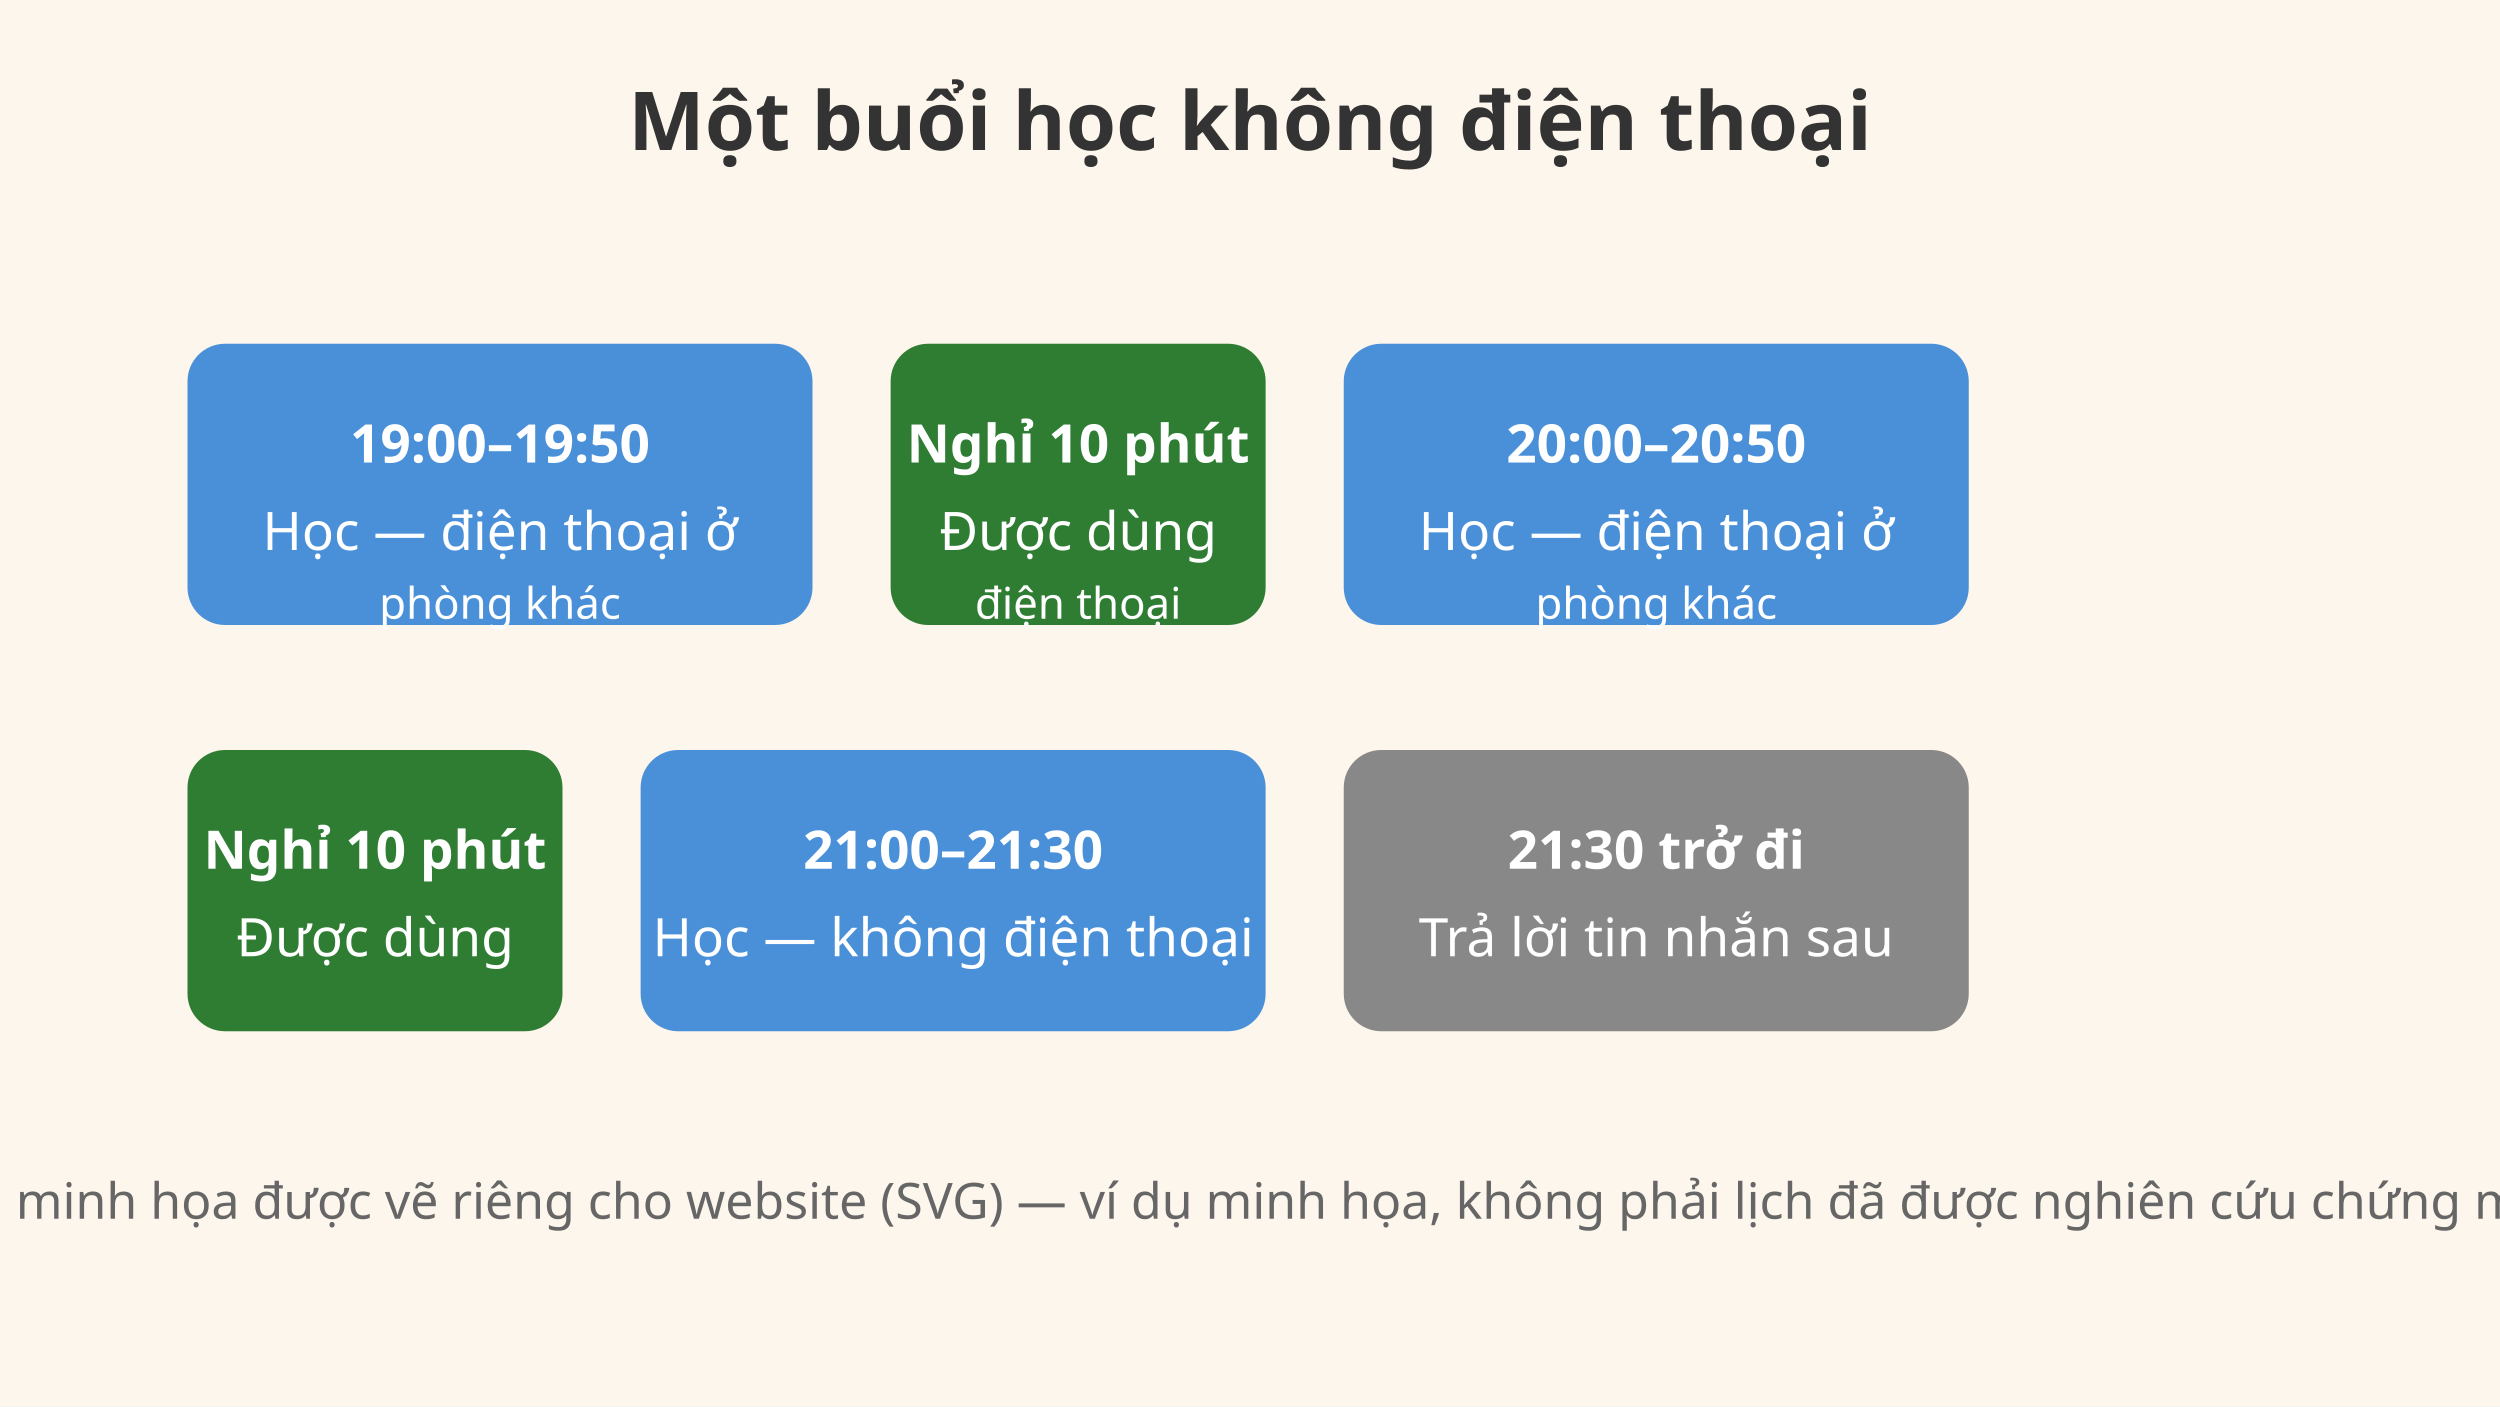
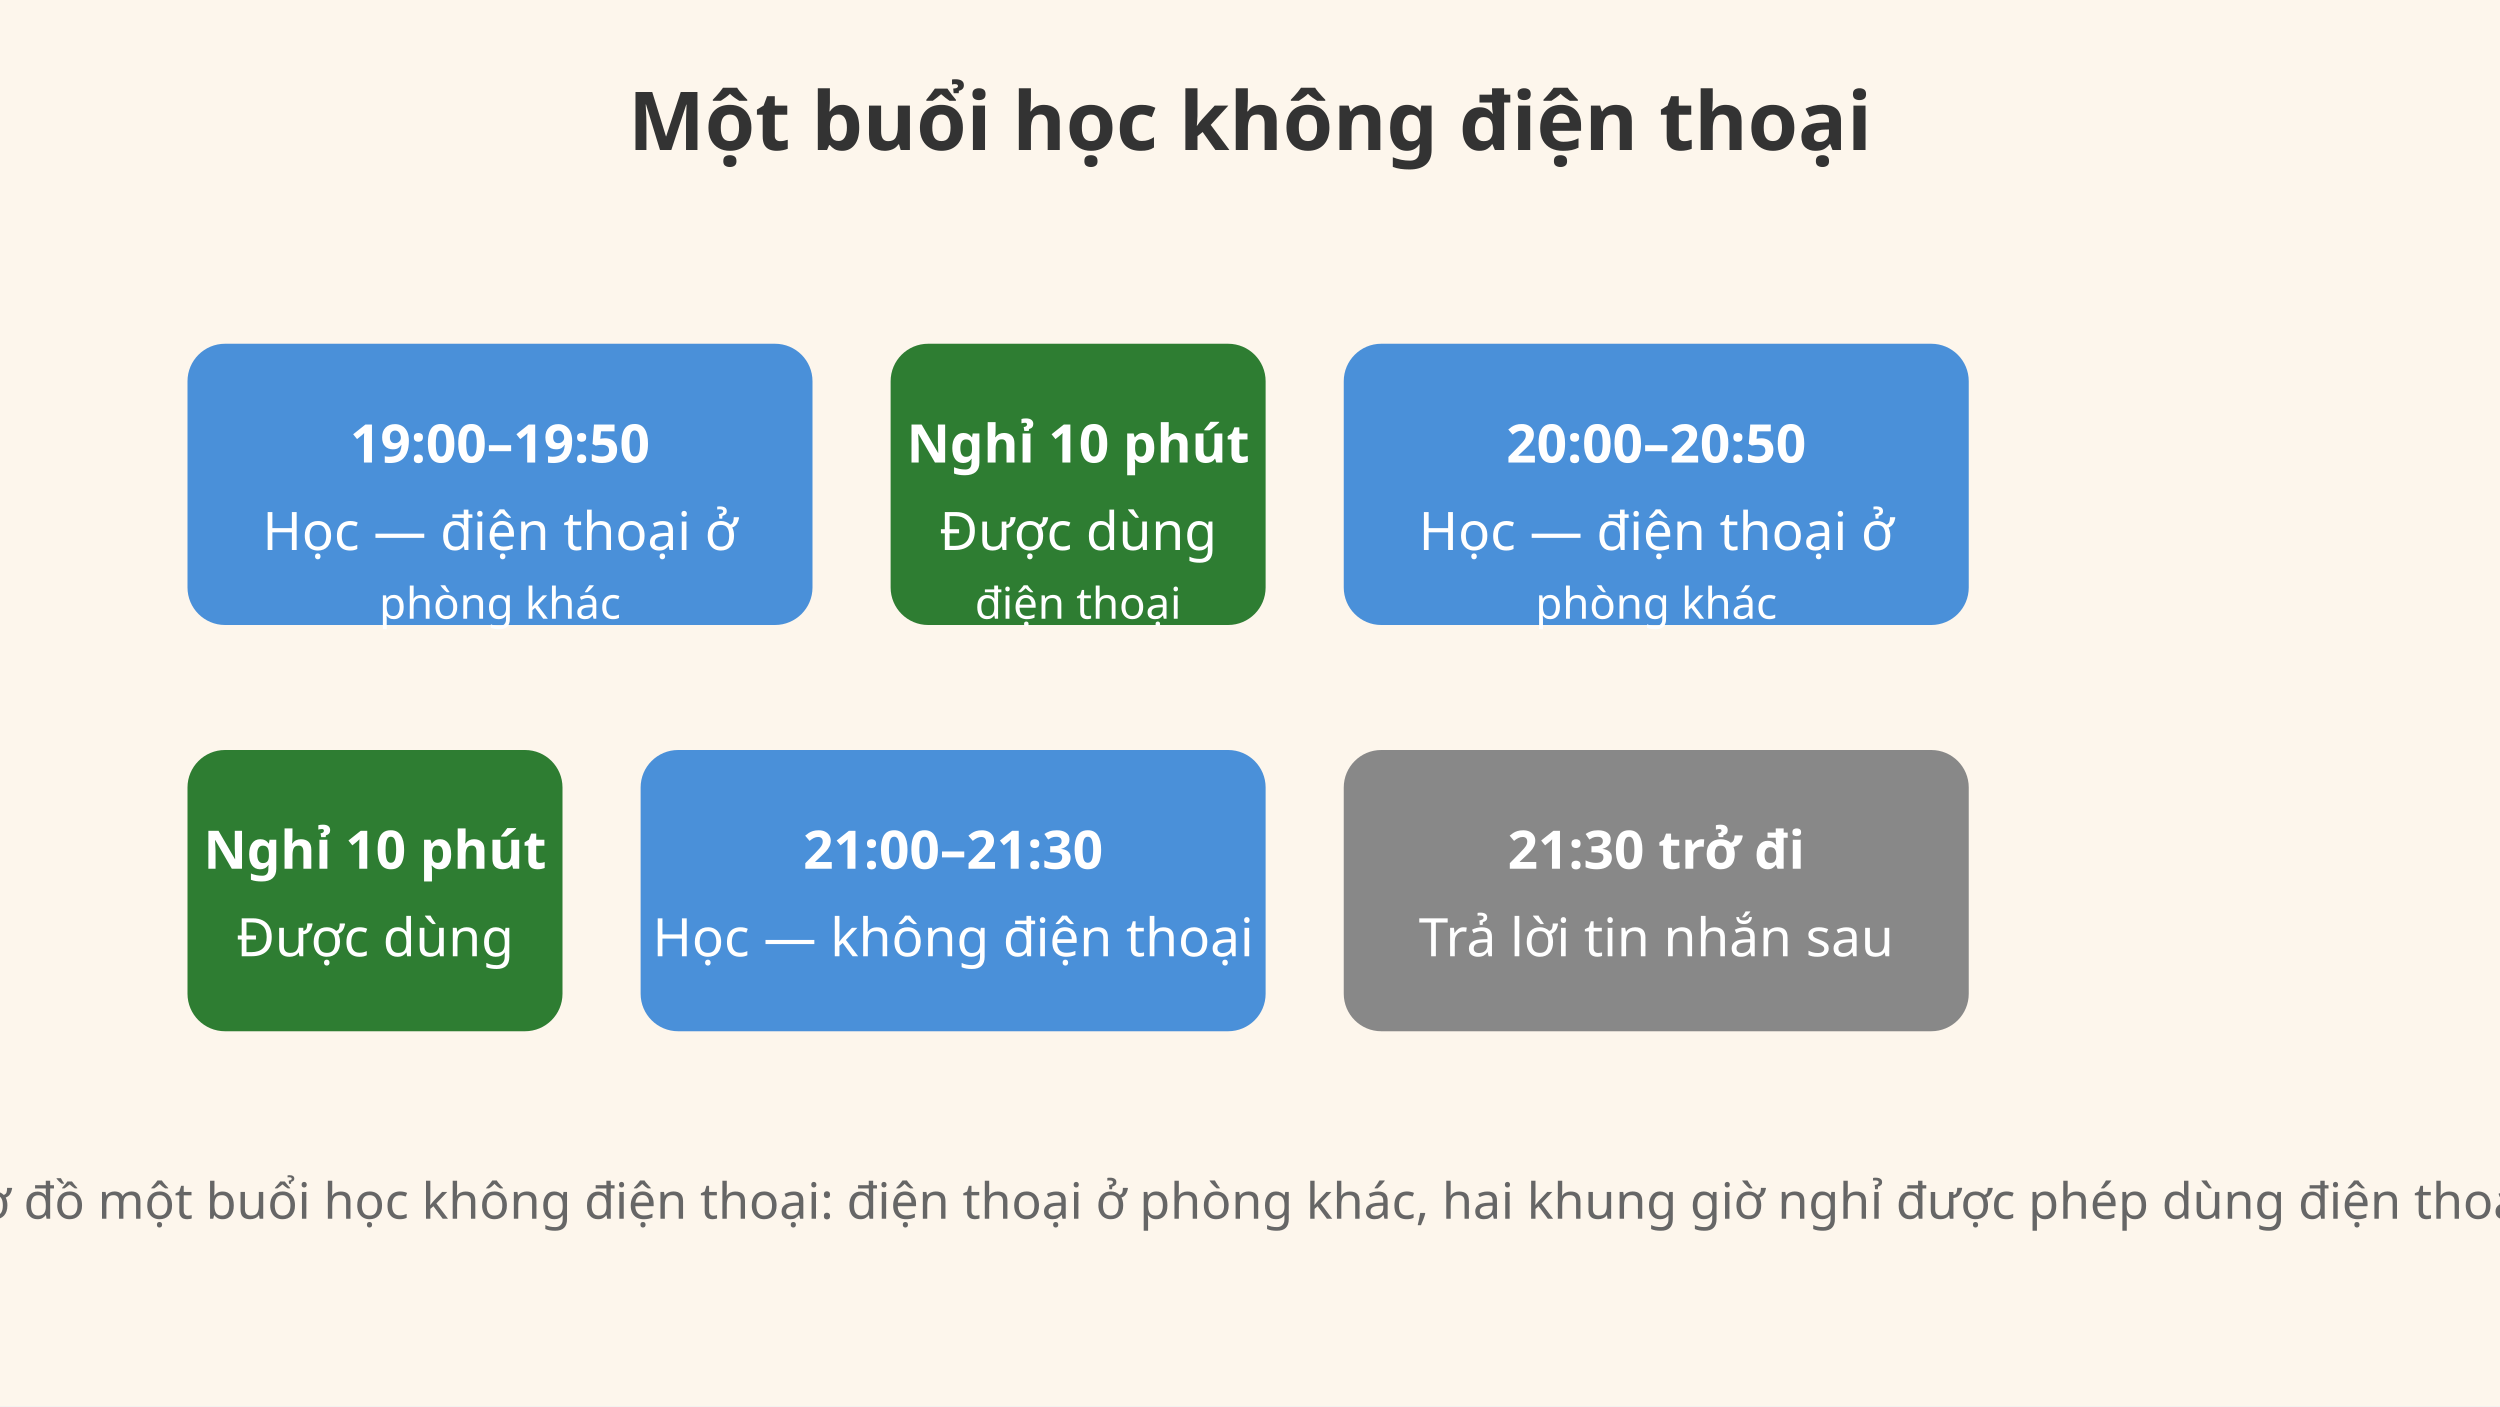
<svg xmlns="http://www.w3.org/2000/svg" width="800" height="450" viewBox="0 0 800 450" role="img" aria-label="Sơ đồ một buổi học không điện thoại: điện thoại ở phòng khác, hai khung giờ nghỉ được phép dùng điện thoại">
  <rect width="800" height="450" fill="#fdf6ec" />
  <text x="400" y="48" font-family="sans-serif" font-size="26" font-weight="bold" text-anchor="middle" fill="#333333">Một buổi học không điện thoại</text>
  <g font-family="sans-serif" font-size="17" text-anchor="middle">
    <rect x="60" y="110" width="200" height="90" rx="12" fill="#4a90d9" />
    <text x="160" y="148" fill="#ffffff" font-weight="bold">19:00–19:50</text>
    <text x="160" y="176" fill="#ffffff">Học — điện thoại ở</text>
    <text x="160" y="198" fill="#ffffff" font-size="14">phòng khác</text>
    <rect x="285" y="110" width="120" height="90" rx="12" fill="#2e7d32" />
    <text x="345" y="148" fill="#ffffff" font-weight="bold">Nghỉ 10 phút</text>
    <text x="345" y="176" fill="#ffffff">Được dùng</text>
    <text x="345" y="198" fill="#ffffff" font-size="14">điện thoại</text>
    <rect x="430" y="110" width="200" height="90" rx="12" fill="#4a90d9" />
    <text x="530" y="148" fill="#ffffff" font-weight="bold">20:00–20:50</text>
    <text x="530" y="176" fill="#ffffff">Học — điện thoại ở</text>
    <text x="530" y="198" fill="#ffffff" font-size="14">phòng khác</text>
  </g>
  <g font-family="sans-serif" font-size="17" text-anchor="middle">
    <rect x="60" y="240" width="120" height="90" rx="12" fill="#2e7d32" />
    <text x="120" y="278" fill="#ffffff" font-weight="bold">Nghỉ 10 phút</text>
    <text x="120" y="306" fill="#ffffff">Được dùng</text>
    <rect x="205" y="240" width="200" height="90" rx="12" fill="#4a90d9" />
    <text x="305" y="278" fill="#ffffff" font-weight="bold">21:00–21:30</text>
    <text x="305" y="306" fill="#ffffff">Học — không điện thoại</text>
    <rect x="430" y="240" width="200" height="90" rx="12" fill="#888888" />
    <text x="530" y="278" fill="#ffffff" font-weight="bold">21:30 trở đi</text>
    <text x="530" y="306" fill="#ffffff">Trả lời tin nhắn sau</text>
  </g>
-   <text x="400" y="390" font-family="sans-serif" font-size="16" text-anchor="middle" fill="#666666">Hình minh họa được vẽ riêng cho website (SVG) — ví dụ minh họa, không phải lịch đã được nghiên cứu chứng minh.</text>
+   <text x="400" y="390" font-family="sans-serif" font-size="16" text-anchor="middle" fill="#666666">Sơ đồ một buổi học không điện thoại: điện thoại ở phòng khác, hai khung giờ nghỉ được phép dùng điện thoại.</text>
</svg>
